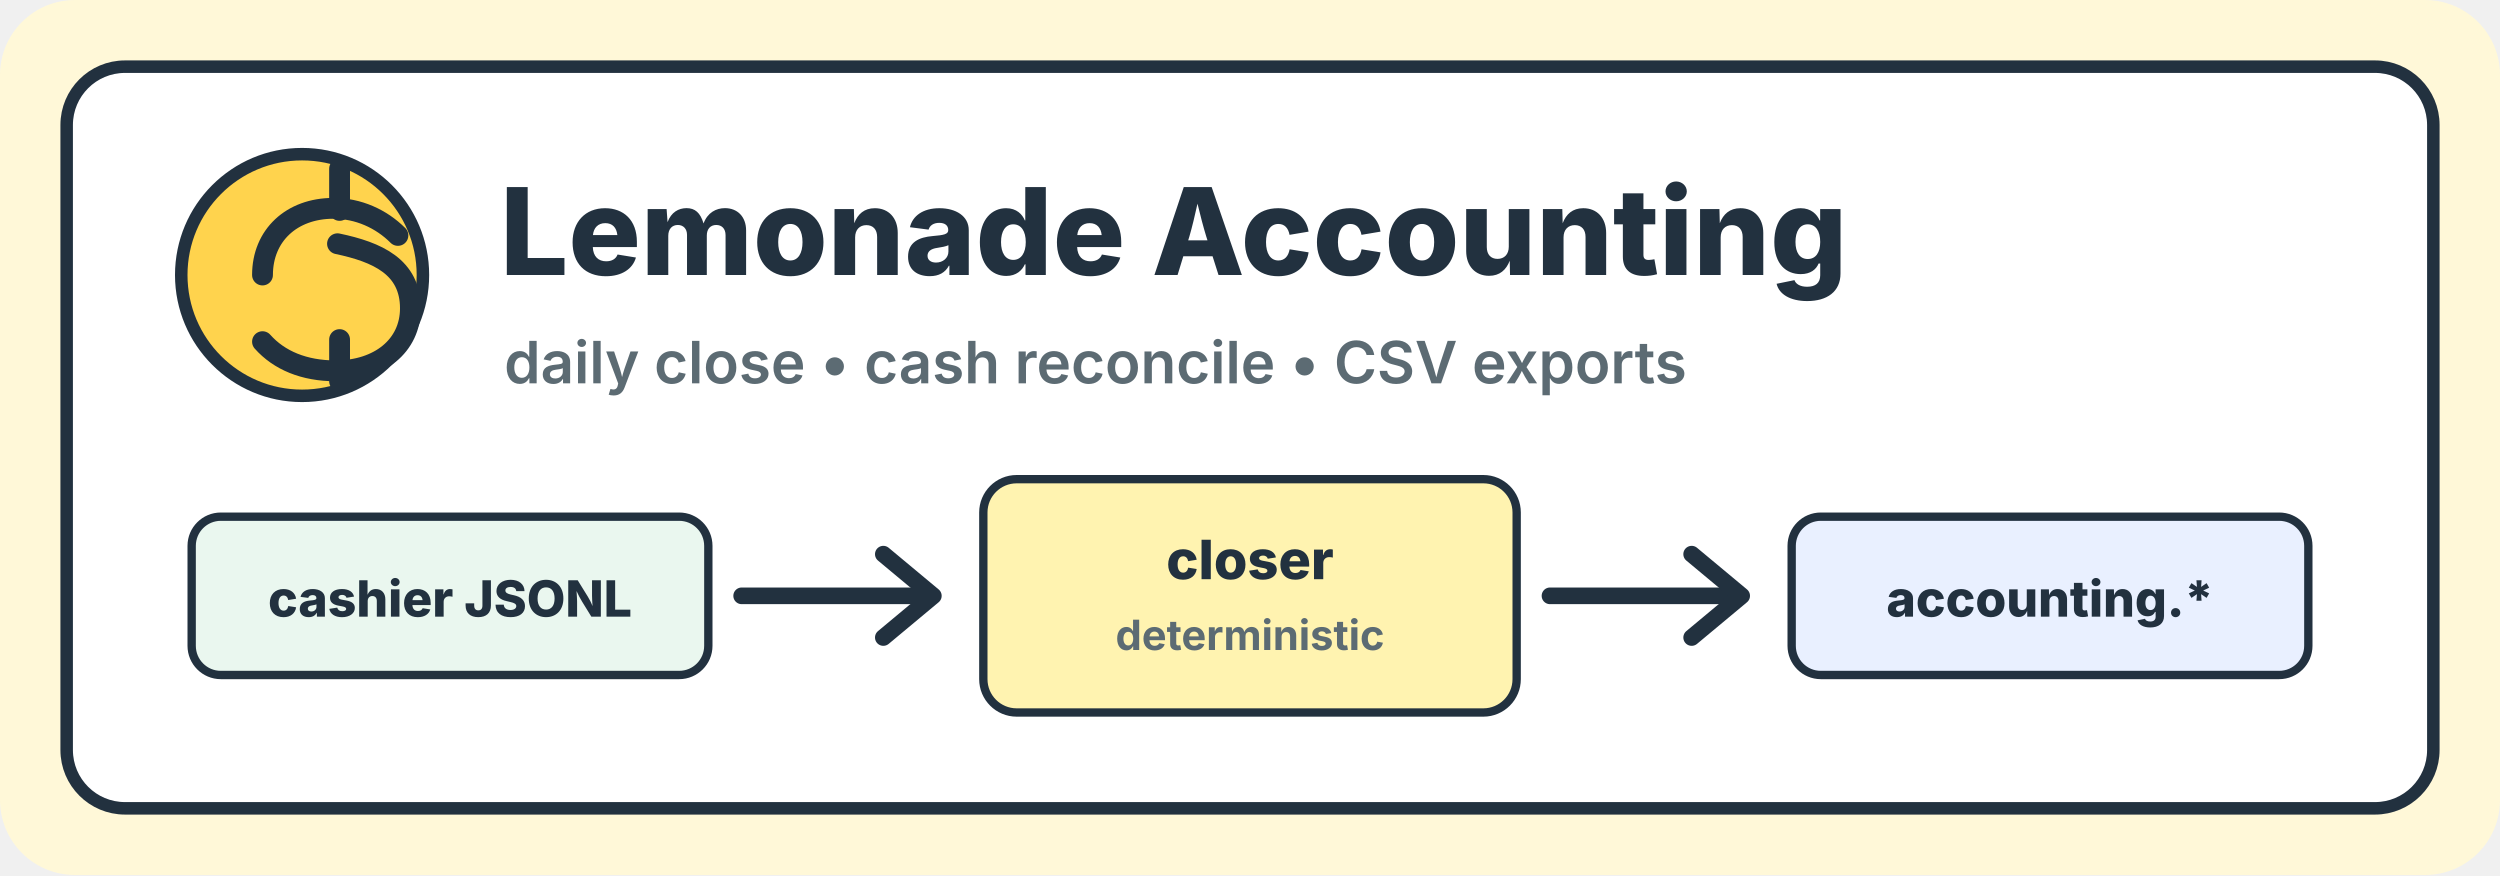
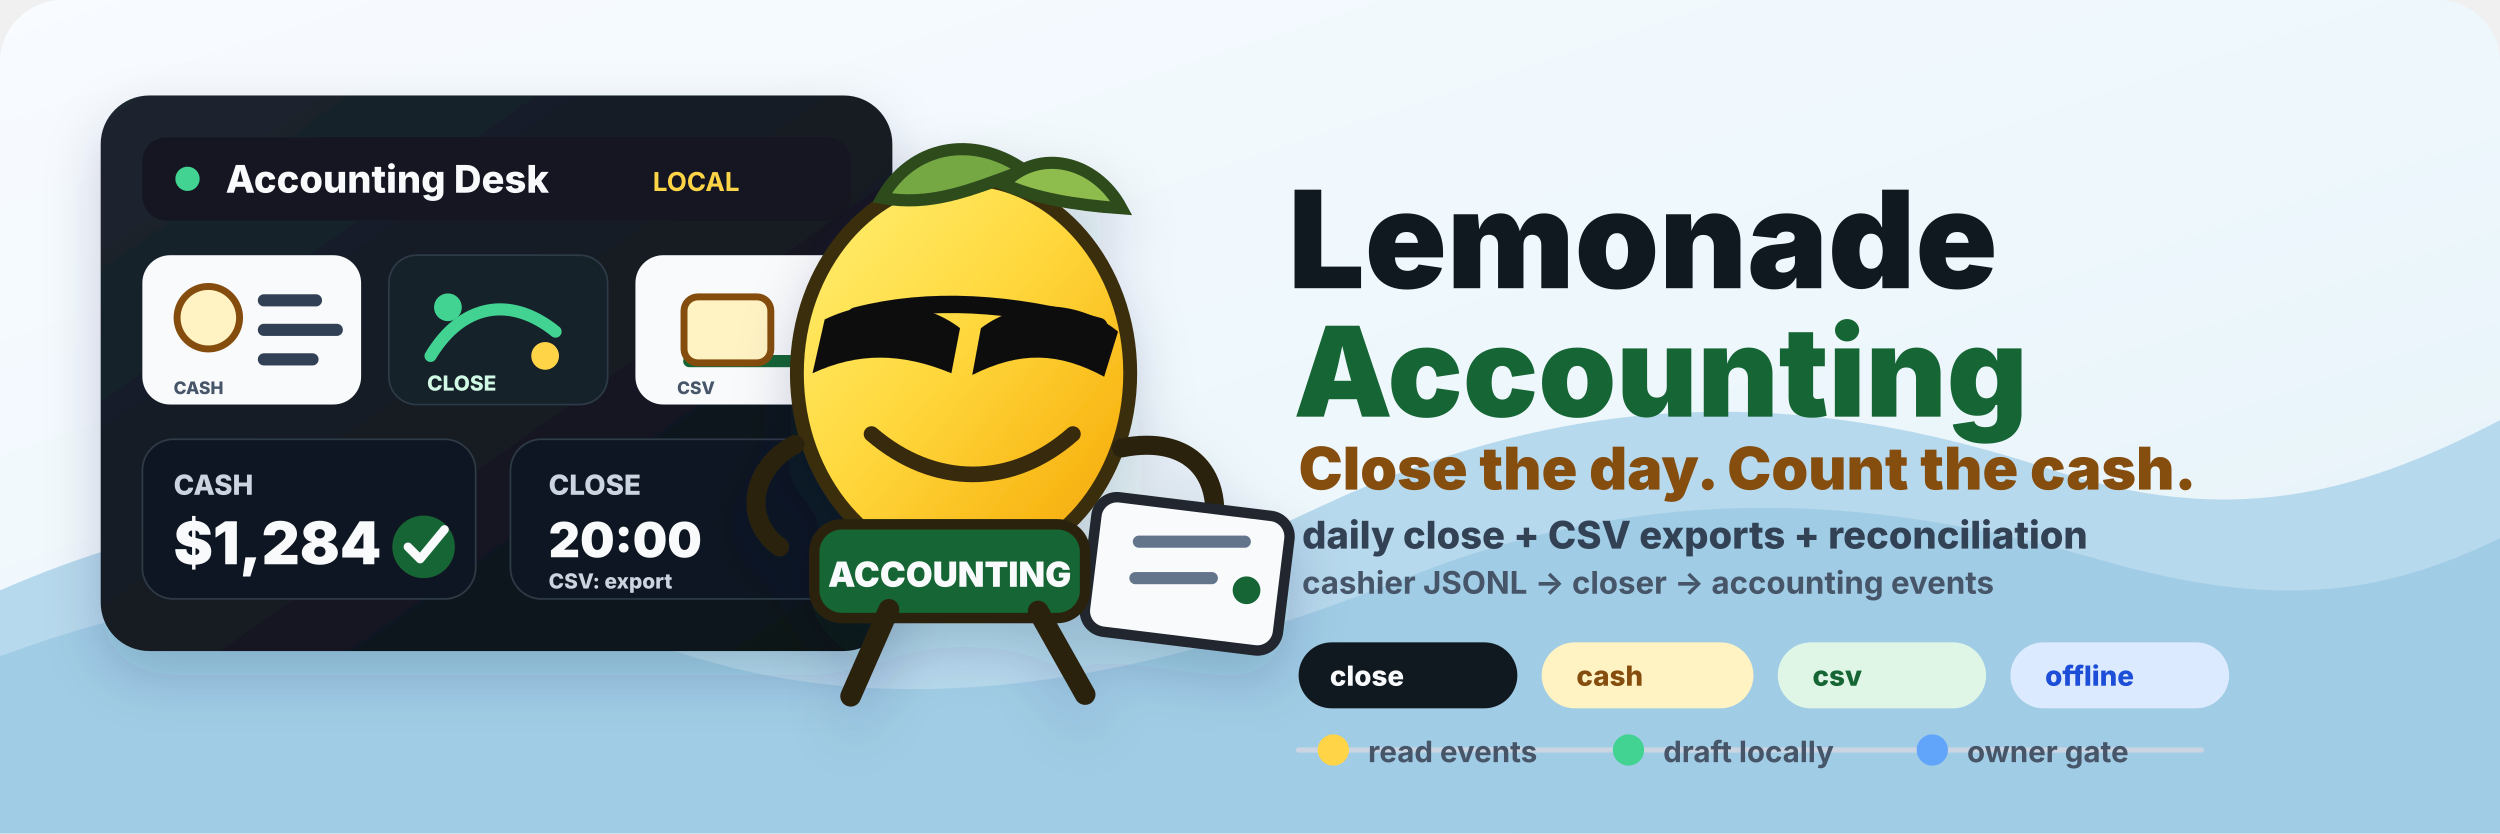
- <svg xmlns="http://www.w3.org/2000/svg" width="1200" height="420" viewBox="0 0 1200 420" role="img" aria-labelledby="title desc">
-   <rect width="1200" height="420" rx="36" fill="#fff8d8" />
-   <rect x="32" y="32" width="1136" height="356" rx="28" fill="#ffffff" stroke="#22313f" stroke-width="6" />
-   <circle cx="145" cy="132" r="58" fill="#ffd34d" stroke="#22313f" stroke-width="6" />
-   <path d="M126 132c0-19 14-32 34-32 12 0 23 5 31 13" fill="none" stroke="#22313f" stroke-width="10" stroke-linecap="round" />
-   <path d="M163 101v-20M163 183v-20M126 164c8 9 20 14 35 14 21 0 36-12 36-30 0-20-16-27-35-31" fill="none" stroke="#22313f" stroke-width="10" stroke-linecap="round" />
-   <text x="240" y="132" font-family="Inter, Arial, sans-serif" font-size="58" font-weight="800" fill="#22313f">Lemonade Accounting</text>
-   <text x="242" y="184" font-family="Inter, Arial, sans-serif" font-size="28" font-weight="600" fill="#5c6b73">daily close • cash reconcile • CSV exports</text>
-   <g transform="translate(92 248)">
-     <rect width="248" height="76" rx="14" fill="#eaf7ef" stroke="#22313f" stroke-width="4" />
-     <text x="124" y="48" text-anchor="middle" font-family="Inter, Arial, sans-serif" font-size="24" font-weight="800" fill="#22313f">cashier JSONL</text>
+ <svg xmlns="http://www.w3.org/2000/svg" width="1440" height="480" viewBox="0 0 1440 480" role="img" aria-labelledby="title desc">
+   <defs>
+     <linearGradient id="bg" x1="0" y1="0" x2="1" y2="1">
+       <stop offset="0" stop-color="#f8fbff" />
+       <stop offset="0.55" stop-color="#edf7fc" />
+       <stop offset="1" stop-color="#e5f1f8" />
+     </linearGradient>
+     <linearGradient id="lemon" x1="0" y1="0" x2="1" y2="1">
+       <stop offset="0" stop-color="#fff176" />
+       <stop offset="0.45" stop-color="#ffd83d" />
+       <stop offset="1" stop-color="#f5a400" />
+     </linearGradient>
+     <linearGradient id="panel" x1="0" y1="0" x2="1" y2="1">
+       <stop offset="0" stop-color="#1c2530" />
+       <stop offset="1" stop-color="#0c1117" />
+     </linearGradient>
+     <filter id="shadow" x="-20%" y="-20%" width="140%" height="140%">
+       <feDropShadow dx="0" dy="14" stdDeviation="16" flood-color="#102a43" flood-opacity="0.18" />
+     </filter>
+   </defs>
+   <rect width="1440" height="480" rx="36" fill="url(#bg)" />
+   <path d="M0 340 C150 275 246 292 360 329 C503 374 622 358 760 292 C910 222 1040 224 1180 270 C1282 304 1356 286 1440 242 L1440 480 L0 480 Z" fill="#b7d9ed" />
+   <path d="M0 378 C154 321 262 334 395 377 C532 421 675 386 812 332 C954 276 1082 286 1208 322 C1308 351 1370 344 1440 310 L1440 480 L0 480 Z" fill="#8fc2df" opacity="0.56" />
+   <g transform="translate(58 55)" filter="url(#shadow)">
+     <rect x="0" y="0" width="456" height="320" rx="28" fill="url(#panel)" />
+     <rect x="24" y="24" width="408" height="48" rx="14" fill="#121820" />
+     <circle cx="50" cy="48" r="7" fill="#42d392" />
+     <text x="72" y="56" font-family="Inter, Segoe UI, Arial, sans-serif" font-size="22" font-weight="800" fill="#f8fafc">Accounting Desk</text>
+     <text x="318" y="55" font-family="Inter, Segoe UI, Arial, sans-serif" font-size="15" font-weight="700" fill="#ffd447">LOCAL</text>
+     <g transform="translate(24 92)">
+       <rect width="126" height="86" rx="16" fill="#f8fafc" />
+       <circle cx="38" cy="36" r="18" fill="#fff3c4" stroke="#854d0e" stroke-width="4" />
+       <path d="M70 26 h30 M70 43 h42 M70 60 h28" stroke="#334155" stroke-width="7" stroke-linecap="round" />
+       <text x="18" y="80" font-family="Inter, Segoe UI, Arial, sans-serif" font-size="10" font-weight="800" fill="#475569">CASH</text>
+     </g>
+     <g transform="translate(166 92)">
+       <rect width="126" height="86" rx="16" fill="#16202b" stroke="#2e3a47" />
+       <path d="M24 58 C42 28 70 23 96 44" fill="none" stroke="#42d392" stroke-width="7" stroke-linecap="round" />
+       <circle cx="34" cy="30" r="8" fill="#42d392" />
+       <circle cx="90" cy="58" r="8" fill="#ffd447" />
+       <text x="22" y="78" font-family="Inter, Segoe UI, Arial, sans-serif" font-size="12" font-weight="800" fill="#d1fae5">CLOSE</text>
+     </g>
+     <g transform="translate(308 92)">
+       <rect width="124" height="86" rx="16" fill="#f8fafc" />
+       <path d="M31 61 h58 a16 16 0 0 0 16 -16 v-8" fill="none" stroke="#166534" stroke-width="7" stroke-linecap="round" />
+       <path d="M105 29 l18 12 l-18 12z" fill="#166534" />
+       <rect x="28" y="24" width="50" height="38" rx="8" fill="#fff3c4" stroke="#854d0e" stroke-width="4" />
+       <text x="24" y="80" font-family="Inter, Segoe UI, Arial, sans-serif" font-size="10" font-weight="800" fill="#475569">CSV</text>
+     </g>
+     <g transform="translate(24 198)">
+       <rect width="192" height="92" rx="18" fill="#111820" stroke="#2e3a47" />
+       <text x="18" y="32" font-family="Inter, Segoe UI, Arial, sans-serif" font-size="16" font-weight="800" fill="#cbd5e1">CASH</text>
+       <text x="18" y="72" font-family="Inter, Segoe UI, Arial, sans-serif" font-size="34" font-weight="900" fill="#f8fafc">$1,284</text>
+       <circle cx="162" cy="62" r="18" fill="#166534" />
+       <path d="M153 62 l7 7 l14 -17" fill="none" stroke="#f8fafc" stroke-width="5" stroke-linecap="round" stroke-linejoin="round" />
+     </g>
+     <g transform="translate(236 198)">
+       <rect width="196" height="92" rx="18" fill="#111820" stroke="#2e3a47" />
+       <text x="22" y="32" font-family="Inter, Segoe UI, Arial, sans-serif" font-size="16" font-weight="800" fill="#cbd5e1">CLOSE</text>
+       <text x="22" y="68" font-family="Inter, Segoe UI, Arial, sans-serif" font-size="28" font-weight="900" fill="#f8fafc">20:00</text>
+       <text x="22" y="86" font-family="Inter, Segoe UI, Arial, sans-serif" font-size="12" font-weight="800" fill="#cbd5e1">CSV: export</text>
+     </g>
  </g>
-   <path d="M356 286h84" stroke="#22313f" stroke-width="8" stroke-linecap="round" />
-   <path d="M424 266l24 20-24 20" fill="none" stroke="#22313f" stroke-width="8" stroke-linecap="round" stroke-linejoin="round" />
-   <g transform="translate(472 230)">
-     <rect width="256" height="112" rx="16" fill="#fff3b0" stroke="#22313f" stroke-width="4" />
-     <text x="128" y="48" text-anchor="middle" font-family="Inter, Arial, sans-serif" font-size="26" font-weight="800" fill="#22313f">closer</text>
-     <text x="128" y="82" text-anchor="middle" font-family="Inter, Arial, sans-serif" font-size="20" font-weight="700" fill="#5c6b73">deterministic</text>
+   <g transform="translate(420 80)" filter="url(#shadow)">
+     <ellipse cx="135" cy="135" rx="96" ry="112" fill="url(#lemon)" stroke="#3b2f0b" stroke-width="8" />
+     <path d="M88 34 C105 4 140 -3 170 18 C138 30 116 39 88 34Z" fill="#75a843" stroke="#2f4c1f" stroke-width="7" />
+     <path d="M158 26 C178 5 211 12 226 40 C198 38 176 34 158 26Z" fill="#8fbd4d" stroke="#2f4c1f" stroke-width="7" />
+     <path d="M55 104 C82 91 112 93 133 109 L128 135 C99 123 74 123 48 135 Z" fill="#111111" />
+     <path d="M145 109 C169 91 202 93 224 111 L216 137 C190 123 168 122 140 136 Z" fill="#111111" />
+     <path d="M73 102 C115 91 163 94 213 108" fill="none" stroke="#111111" stroke-width="10" stroke-linecap="round" />
+     <path d="M82 170 C118 201 163 201 198 170" fill="none" stroke="#37290a" stroke-width="9" stroke-linecap="round" />
+     <path d="M38 176 C13 189 7 219 29 235" fill="none" stroke="#2b240a" stroke-width="11" stroke-linecap="round" />
+     <path d="M226 178 C266 170 286 194 278 230" fill="none" stroke="#2b240a" stroke-width="11" stroke-linecap="round" />
+     <rect x="213" y="205" width="112" height="78" rx="12" transform="rotate(7 213 205)" fill="#f8fafc" stroke="#20252d" stroke-width="6" />
+     <path d="M236 232 h61 M234 253 h44" stroke="#64748b" stroke-width="7" stroke-linecap="round" />
+     <circle cx="298" cy="260" r="8" fill="#166534" />
+     <rect x="49" y="222" width="156" height="54" rx="16" fill="#166534" stroke="#2b240a" stroke-width="6" />
+     <text x="127" y="258" font-family="Inter, Segoe UI, Arial, sans-serif" font-size="20" font-weight="900" text-anchor="middle" fill="#f8fafc">ACCOUNTING</text>
+     <path d="M92 271 l-22 50 M178 272 l27 48" stroke="#2b240a" stroke-width="12" stroke-linecap="round" />
  </g>
-   <path d="M744 286h84" stroke="#22313f" stroke-width="8" stroke-linecap="round" />
-   <path d="M812 266l24 20-24 20" fill="none" stroke="#22313f" stroke-width="8" stroke-linecap="round" stroke-linejoin="round" />
-   <g transform="translate(860 248)">
-     <rect width="248" height="76" rx="14" fill="#e9f0ff" stroke="#22313f" stroke-width="4" />
-     <text x="124" y="48" text-anchor="middle" font-family="Inter, Arial, sans-serif" font-size="24" font-weight="800" fill="#22313f">accounting.*</text>
+   <g transform="translate(742 88)">
+     <text x="0" y="78" font-family="Inter, Segoe UI, Arial, sans-serif" font-size="78" font-weight="900" letter-spacing="0" fill="#101820">Lemonade</text>
+     <text x="3" y="152" font-family="Inter, Segoe UI, Arial, sans-serif" font-size="72" font-weight="900" letter-spacing="0" fill="#166534">Accounting</text>
+     <text x="6" y="194" font-family="Inter, Segoe UI, Arial, sans-serif" font-size="34" font-weight="900" fill="#854d0e">Close the day. Count the cash.</text>
+     <text x="8" y="228" font-family="Inter, Segoe UI, Arial, sans-serif" font-size="22" font-weight="800" fill="#334155">daily close + CSV exports + reconciliation</text>
+     <text x="8" y="254" font-family="Inter, Segoe UI, Arial, sans-serif" font-size="18" font-weight="700" fill="#475569">cashier JSONL -&gt; closer -&gt; accounting events</text>
+     <g transform="translate(6 282)">
+       <rect x="0" y="0" width="126" height="38" rx="19" fill="#101820" />
+       <text x="18" y="25" font-family="Inter, Segoe UI, Arial, sans-serif" font-size="16" font-weight="800" fill="#f8fafc">close</text>
+       <rect x="140" y="0" width="122" height="38" rx="19" fill="#fff3c4" />
+       <text x="160" y="25" font-family="Inter, Segoe UI, Arial, sans-serif" font-size="16" font-weight="800" fill="#854d0e">cash</text>
+       <rect x="276" y="0" width="120" height="38" rx="19" fill="#dff6e7" />
+       <text x="296" y="25" font-family="Inter, Segoe UI, Arial, sans-serif" font-size="16" font-weight="800" fill="#166534">csv</text>
+       <rect x="410" y="0" width="126" height="38" rx="19" fill="#dbeafe" />
+       <text x="430" y="25" font-family="Inter, Segoe UI, Arial, sans-serif" font-size="16" font-weight="800" fill="#1d4ed8">offline</text>
+     </g>
+     <g transform="translate(6 344)">
+       <path d="M0 0 h520" stroke="#cbd5e1" stroke-width="3" stroke-linecap="round" />
+       <circle cx="20" cy="0" r="9" fill="#ffd447" />
+       <text x="40" y="7" font-family="Inter, Segoe UI, Arial, sans-serif" font-size="17" font-weight="700" fill="#475569">read events</text>
+       <circle cx="190" cy="0" r="9" fill="#42d392" />
+       <text x="210" y="7" font-family="Inter, Segoe UI, Arial, sans-serif" font-size="17" font-weight="700" fill="#475569">draft locally</text>
+       <circle cx="365" cy="0" r="9" fill="#60a5fa" />
+       <text x="385" y="7" font-family="Inter, Segoe UI, Arial, sans-serif" font-size="17" font-weight="700" fill="#475569">owner gate</text>
+     </g>
  </g>
</svg>
